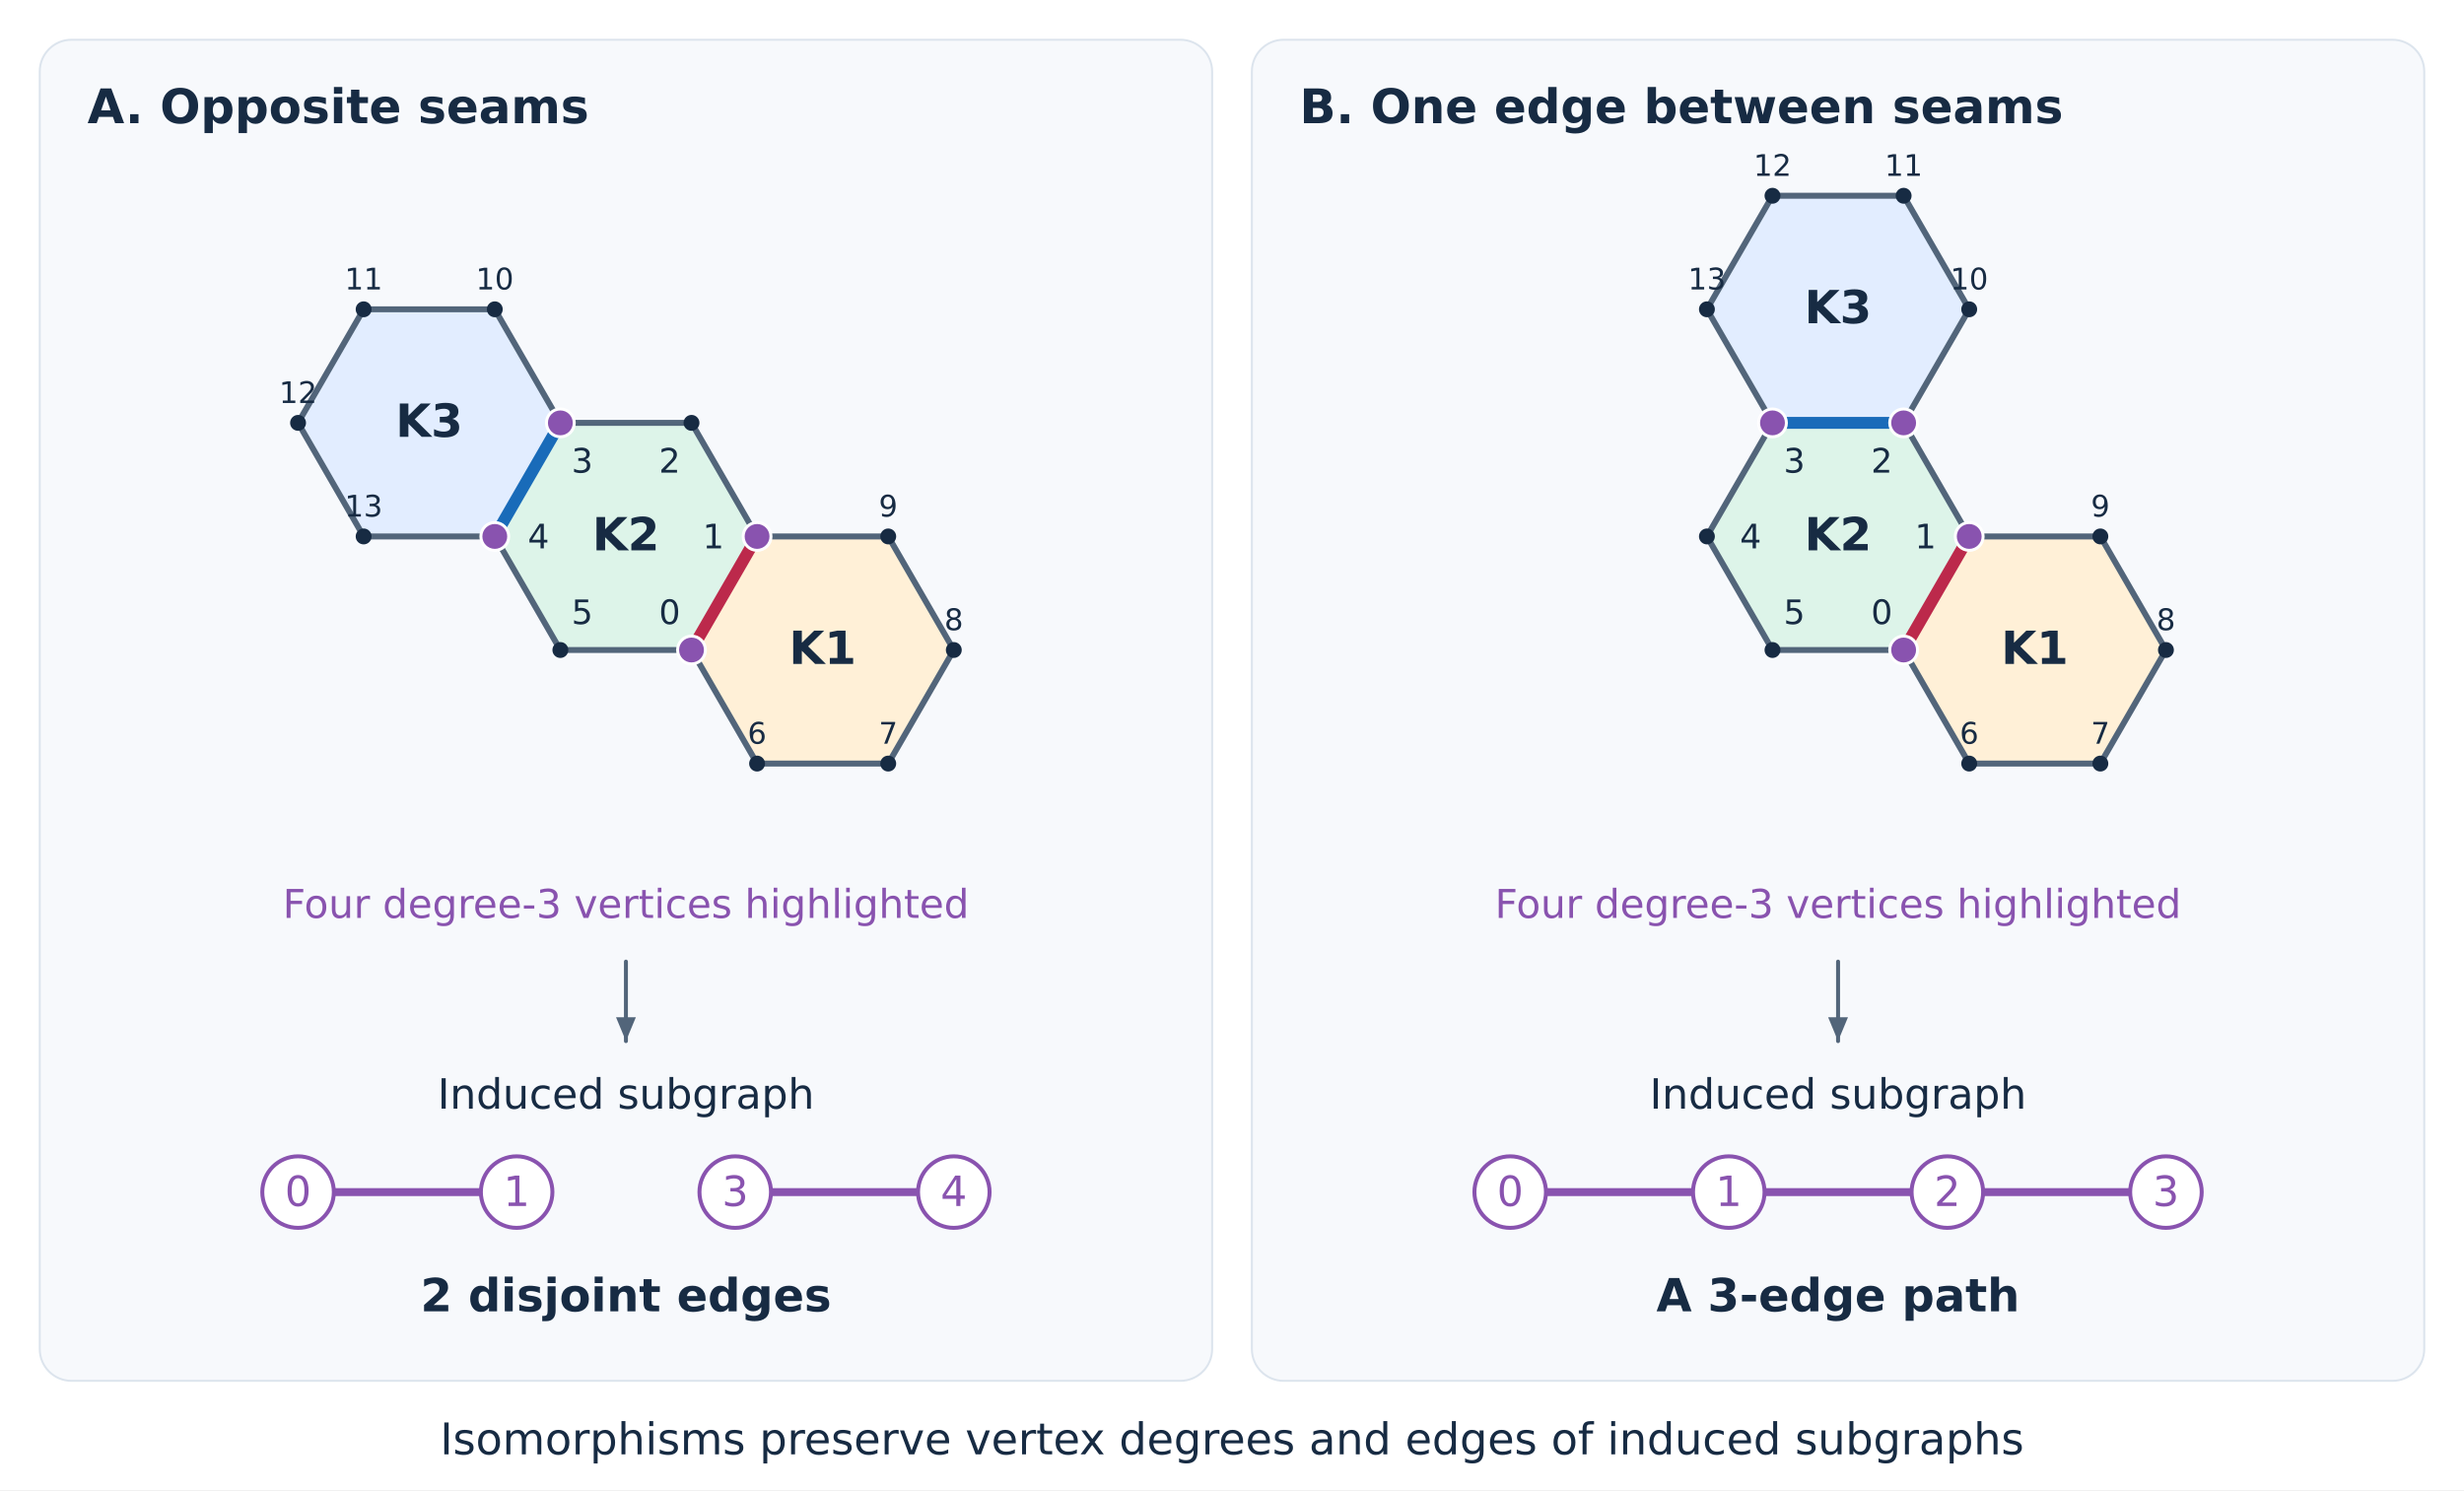
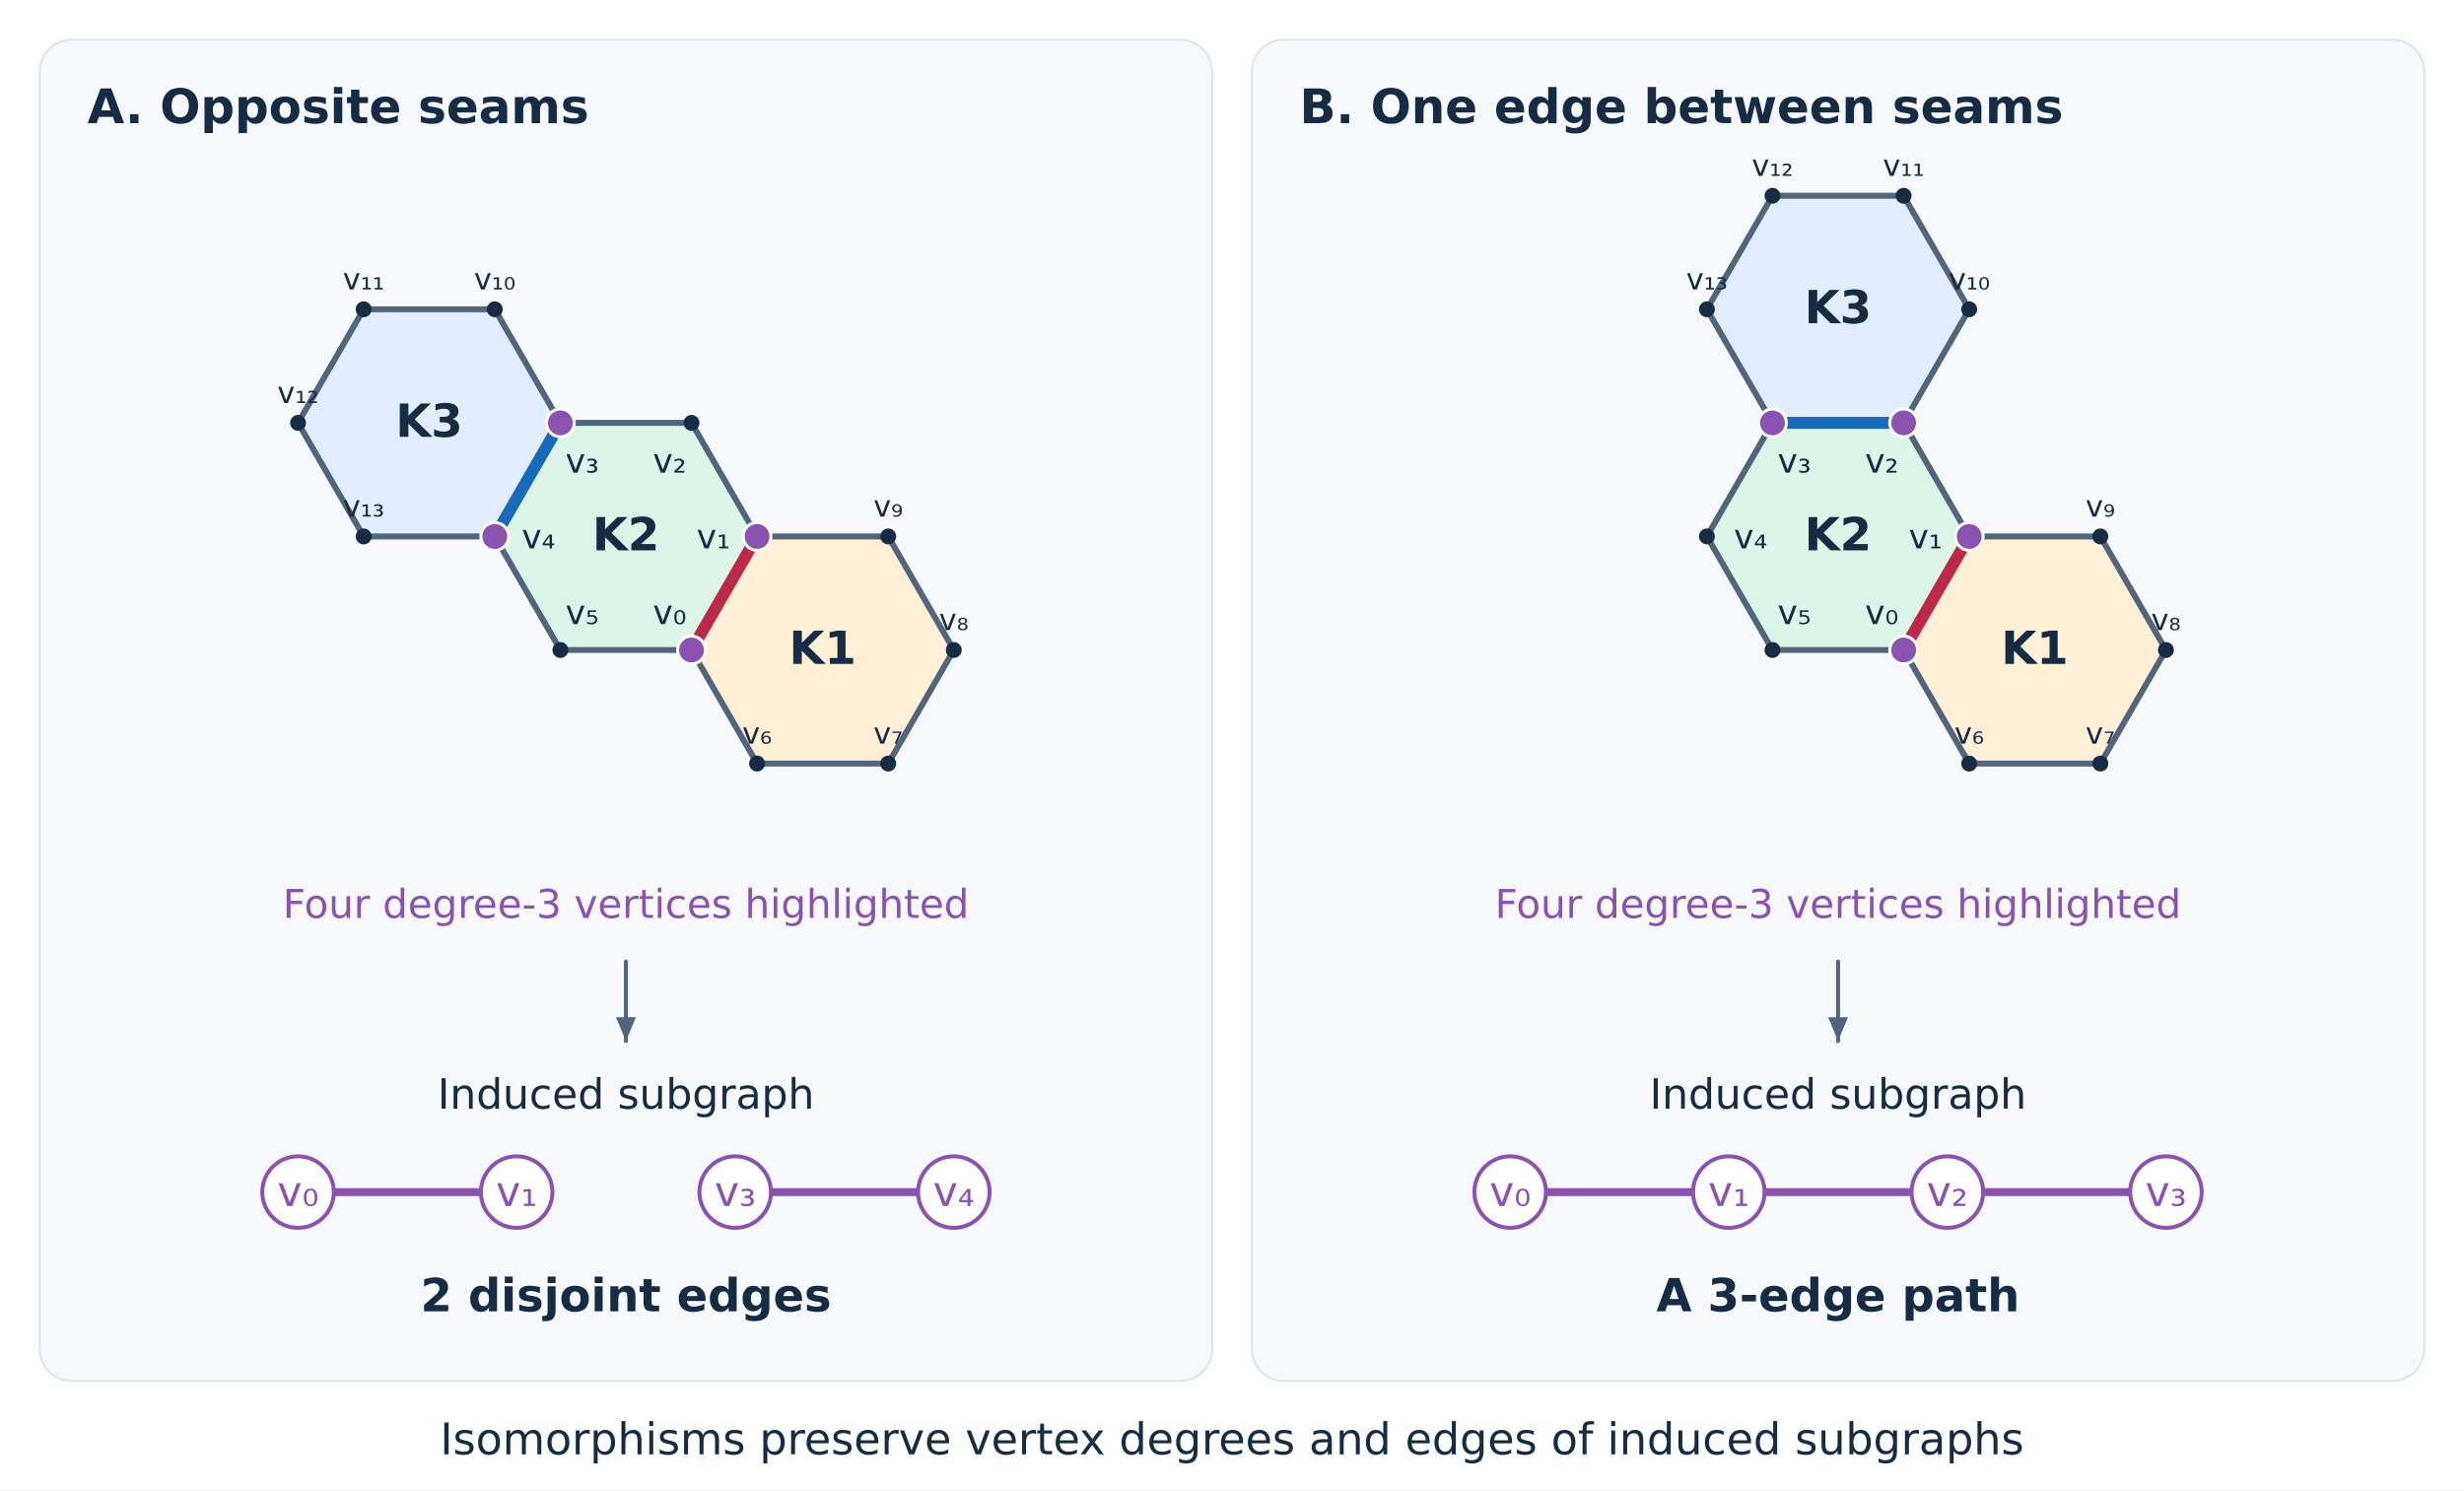
<svg xmlns="http://www.w3.org/2000/svg" width="1240" height="750" viewBox="0 0 1240 750" role="img" aria-labelledby="title desc">
  <rect width="1240" height="750" fill="white" />
  <g font-family="DejaVu Sans, Arial, sans-serif">
    <rect x="20" y="20" width="590" height="675" rx="16" fill="#f7f9fc" stroke="#dce4ed" />
    <text x="44.00" y="62.00" font-size="24" fill="#172b43" text-anchor="start" font-weight="bold">A. Opposite seams</text>
    <polygon points="348.00,327.16 381.00,270.00 447.00,270.00 480.00,327.16 447.00,384.32 381.00,384.32" fill="#fff0d7" />
    <text x="414.00" y="334.16" font-size="23" fill="#172b43" text-anchor="middle" font-weight="bold">K1</text>
    <polygon points="348.00,327.16 381.00,270.00 348.00,212.84 282.00,212.84 249.00,270.00 282.00,327.16" fill="#ddf4e9" />
    <text x="315.00" y="277.00" font-size="23" fill="#172b43" text-anchor="middle" font-weight="bold">K2</text>
    <polygon points="282.00,212.84 249.00,270.00 183.00,270.00 150.00,212.84 183.00,155.68 249.00,155.68" fill="#e2edff" />
    <text x="216.00" y="219.84" font-size="23" fill="#172b43" text-anchor="middle" font-weight="bold">K3</text>
    <line x1="348.00" y1="327.16" x2="381.00" y2="270.00" stroke="#52657a" stroke-width="3" stroke-linecap="round" />
    <line x1="381.00" y1="270.00" x2="348.00" y2="212.84" stroke="#52657a" stroke-width="3" stroke-linecap="round" />
    <line x1="249.00" y1="155.68" x2="183.00" y2="155.68" stroke="#52657a" stroke-width="3" stroke-linecap="round" />
    <line x1="282.00" y1="212.84" x2="249.00" y2="270.00" stroke="#52657a" stroke-width="3" stroke-linecap="round" />
    <line x1="249.00" y1="270.00" x2="183.00" y2="270.00" stroke="#52657a" stroke-width="3" stroke-linecap="round" />
    <line x1="150.00" y1="212.84" x2="183.00" y2="270.00" stroke="#52657a" stroke-width="3" stroke-linecap="round" />
    <line x1="282.00" y1="212.84" x2="249.00" y2="155.68" stroke="#52657a" stroke-width="3" stroke-linecap="round" />
    <line x1="348.00" y1="327.16" x2="381.00" y2="384.32" stroke="#52657a" stroke-width="3" stroke-linecap="round" />
    <line x1="348.00" y1="212.84" x2="282.00" y2="212.84" stroke="#52657a" stroke-width="3" stroke-linecap="round" />
    <line x1="381.00" y1="384.32" x2="447.00" y2="384.32" stroke="#52657a" stroke-width="3" stroke-linecap="round" />
    <line x1="249.00" y1="270.00" x2="282.00" y2="327.16" stroke="#52657a" stroke-width="3" stroke-linecap="round" />
    <line x1="480.00" y1="327.16" x2="447.00" y2="270.00" stroke="#52657a" stroke-width="3" stroke-linecap="round" />
    <line x1="183.00" y1="155.68" x2="150.00" y2="212.84" stroke="#52657a" stroke-width="3" stroke-linecap="round" />
    <line x1="348.00" y1="327.16" x2="282.00" y2="327.16" stroke="#52657a" stroke-width="3" stroke-linecap="round" />
    <line x1="381.00" y1="270.00" x2="447.00" y2="270.00" stroke="#52657a" stroke-width="3" stroke-linecap="round" />
    <line x1="447.00" y1="384.32" x2="480.00" y2="327.16" stroke="#52657a" stroke-width="3" stroke-linecap="round" />
    <line x1="348.00" y1="327.16" x2="381.00" y2="270.00" stroke="#bc294b" stroke-width="6" stroke-linecap="round" />
    <line x1="282.00" y1="212.84" x2="249.00" y2="270.00" stroke="#196bb9" stroke-width="6" stroke-linecap="round" />
    <circle cx="348.00" cy="327.16" r="4" fill="#172b43" stroke="none" stroke-width="2" />
-     <text x="337.00" y="314.11" font-size="17" fill="#172b43" text-anchor="middle" font-weight="normal">0</text>
+     <text x="337.00" y="314.11" font-size="17" fill="#172b43" text-anchor="middle" font-weight="normal">v₀</text>
    <circle cx="381.00" cy="270.00" r="4" fill="#172b43" stroke="none" stroke-width="2" />
-     <text x="359.00" y="276.00" font-size="17" fill="#172b43" text-anchor="middle" font-weight="normal">1</text>
+     <text x="359.00" y="276.00" font-size="17" fill="#172b43" text-anchor="middle" font-weight="normal">v₁</text>
    <circle cx="348.00" cy="212.84" r="4" fill="#172b43" stroke="none" stroke-width="2" />
-     <text x="337.00" y="237.89" font-size="17" fill="#172b43" text-anchor="middle" font-weight="normal">2</text>
+     <text x="337.00" y="237.89" font-size="17" fill="#172b43" text-anchor="middle" font-weight="normal">v₂</text>
    <circle cx="282.00" cy="212.84" r="4" fill="#172b43" stroke="none" stroke-width="2" />
-     <text x="293.00" y="237.89" font-size="17" fill="#172b43" text-anchor="middle" font-weight="normal">3</text>
+     <text x="293.00" y="237.89" font-size="17" fill="#172b43" text-anchor="middle" font-weight="normal">v₃</text>
    <circle cx="249.00" cy="270.00" r="4" fill="#172b43" stroke="none" stroke-width="2" />
-     <text x="271.00" y="276.00" font-size="17" fill="#172b43" text-anchor="middle" font-weight="normal">4</text>
+     <text x="271.00" y="276.00" font-size="17" fill="#172b43" text-anchor="middle" font-weight="normal">v₄</text>
    <circle cx="282.00" cy="327.16" r="4" fill="#172b43" stroke="none" stroke-width="2" />
-     <text x="293.00" y="314.11" font-size="17" fill="#172b43" text-anchor="middle" font-weight="normal">5</text>
+     <text x="293.00" y="314.11" font-size="17" fill="#172b43" text-anchor="middle" font-weight="normal">v₅</text>
    <circle cx="447.00" cy="270.00" r="4" fill="#172b43" stroke="none" stroke-width="2" />
-     <text x="447.00" y="260.00" font-size="15" fill="#172b43" text-anchor="middle" font-weight="normal">9</text>
+     <text x="447.00" y="260.00" font-size="15" fill="#172b43" text-anchor="middle" font-weight="normal">v₉</text>
    <circle cx="480.00" cy="327.16" r="4" fill="#172b43" stroke="none" stroke-width="2" />
-     <text x="480.00" y="317.16" font-size="15" fill="#172b43" text-anchor="middle" font-weight="normal">8</text>
+     <text x="480.00" y="317.16" font-size="15" fill="#172b43" text-anchor="middle" font-weight="normal">v₈</text>
    <circle cx="447.00" cy="384.32" r="4" fill="#172b43" stroke="none" stroke-width="2" />
-     <text x="447.00" y="374.32" font-size="15" fill="#172b43" text-anchor="middle" font-weight="normal">7</text>
+     <text x="447.00" y="374.32" font-size="15" fill="#172b43" text-anchor="middle" font-weight="normal">v₇</text>
    <circle cx="381.00" cy="384.32" r="4" fill="#172b43" stroke="none" stroke-width="2" />
-     <text x="381.00" y="374.32" font-size="15" fill="#172b43" text-anchor="middle" font-weight="normal">6</text>
+     <text x="381.00" y="374.32" font-size="15" fill="#172b43" text-anchor="middle" font-weight="normal">v₆</text>
    <circle cx="183.00" cy="270.00" r="4" fill="#172b43" stroke="none" stroke-width="2" />
-     <text x="183.00" y="260.00" font-size="15" fill="#172b43" text-anchor="middle" font-weight="normal">13</text>
+     <text x="183.00" y="260.00" font-size="15" fill="#172b43" text-anchor="middle" font-weight="normal">v₁₃</text>
    <circle cx="150.00" cy="212.84" r="4" fill="#172b43" stroke="none" stroke-width="2" />
-     <text x="150.00" y="202.84" font-size="15" fill="#172b43" text-anchor="middle" font-weight="normal">12</text>
+     <text x="150.00" y="202.84" font-size="15" fill="#172b43" text-anchor="middle" font-weight="normal">v₁₂</text>
    <circle cx="183.00" cy="155.68" r="4" fill="#172b43" stroke="none" stroke-width="2" />
-     <text x="183.00" y="145.68" font-size="15" fill="#172b43" text-anchor="middle" font-weight="normal">11</text>
+     <text x="183.00" y="145.68" font-size="15" fill="#172b43" text-anchor="middle" font-weight="normal">v₁₁</text>
    <circle cx="249.00" cy="155.68" r="4" fill="#172b43" stroke="none" stroke-width="2" />
-     <text x="249.00" y="145.68" font-size="15" fill="#172b43" text-anchor="middle" font-weight="normal">10</text>
+     <text x="249.00" y="145.68" font-size="15" fill="#172b43" text-anchor="middle" font-weight="normal">v₁₀</text>
    <circle cx="348.00" cy="327.16" r="7" fill="#8953af" stroke="white" stroke-width="1.5" />
    <circle cx="381.00" cy="270.00" r="7" fill="#8953af" stroke="white" stroke-width="1.5" />
    <circle cx="282.00" cy="212.84" r="7" fill="#8953af" stroke="white" stroke-width="1.5" />
    <circle cx="249.00" cy="270.00" r="7" fill="#8953af" stroke="white" stroke-width="1.5" />
    <text x="315.00" y="462.00" font-size="20" fill="#8953af" text-anchor="middle" font-weight="normal">Four degree-3 vertices highlighted</text>
    <line x1="315.00" y1="484.00" x2="315.00" y2="524.00" stroke="#52657a" stroke-width="2" stroke-linecap="round" />
    <polygon points="315.00,524.00 320.00,512.00 310.00,512.00" fill="#52657a" />
    <text x="315.00" y="558.00" font-size="21" fill="#172b43" text-anchor="middle" font-weight="normal">Induced subgraph</text>
    <line x1="150.00" y1="600.00" x2="260.00" y2="600.00" stroke="#8953af" stroke-width="4" stroke-linecap="round" />
    <line x1="370.00" y1="600.00" x2="480.00" y2="600.00" stroke="#8953af" stroke-width="4" stroke-linecap="round" />
    <circle cx="150.00" cy="600.00" r="18" fill="white" stroke="#8953af" stroke-width="2" />
-     <text x="150.00" y="607.00" font-size="21" fill="#8953af" text-anchor="middle" font-weight="normal">0</text>
+     <text x="150.00" y="607.00" font-size="21" fill="#8953af" text-anchor="middle" font-weight="normal">v₀</text>
    <circle cx="260.00" cy="600.00" r="18" fill="white" stroke="#8953af" stroke-width="2" />
-     <text x="260.00" y="607.00" font-size="21" fill="#8953af" text-anchor="middle" font-weight="normal">1</text>
+     <text x="260.00" y="607.00" font-size="21" fill="#8953af" text-anchor="middle" font-weight="normal">v₁</text>
    <circle cx="370.00" cy="600.00" r="18" fill="white" stroke="#8953af" stroke-width="2" />
-     <text x="370.00" y="607.00" font-size="21" fill="#8953af" text-anchor="middle" font-weight="normal">3</text>
+     <text x="370.00" y="607.00" font-size="21" fill="#8953af" text-anchor="middle" font-weight="normal">v₃</text>
    <circle cx="480.00" cy="600.00" r="18" fill="white" stroke="#8953af" stroke-width="2" />
-     <text x="480.00" y="607.00" font-size="21" fill="#8953af" text-anchor="middle" font-weight="normal">4</text>
+     <text x="480.00" y="607.00" font-size="21" fill="#8953af" text-anchor="middle" font-weight="normal">v₄</text>
    <text x="315.00" y="660.00" font-size="23" fill="#172b43" text-anchor="middle" font-weight="bold">2 disjoint edges</text>
    <rect x="630" y="20" width="590" height="675" rx="16" fill="#f7f9fc" stroke="#dce4ed" />
    <text x="654.00" y="62.00" font-size="24" fill="#172b43" text-anchor="start" font-weight="bold">B. One edge between seams</text>
    <polygon points="958.00,327.16 991.00,270.00 1057.00,270.00 1090.00,327.16 1057.00,384.32 991.00,384.32" fill="#fff0d7" />
    <text x="1024.00" y="334.16" font-size="23" fill="#172b43" text-anchor="middle" font-weight="bold">K1</text>
    <polygon points="958.00,327.16 991.00,270.00 958.00,212.84 892.00,212.84 859.00,270.00 892.00,327.16" fill="#ddf4e9" />
    <text x="925.00" y="277.00" font-size="23" fill="#172b43" text-anchor="middle" font-weight="bold">K2</text>
    <polygon points="958.00,212.84 892.00,212.84 859.00,155.68 892.00,98.53 958.00,98.53 991.00,155.68" fill="#e2edff" />
    <text x="925.00" y="162.68" font-size="23" fill="#172b43" text-anchor="middle" font-weight="bold">K3</text>
    <line x1="958.00" y1="327.16" x2="991.00" y2="270.00" stroke="#52657a" stroke-width="3" stroke-linecap="round" />
    <line x1="991.00" y1="270.00" x2="958.00" y2="212.84" stroke="#52657a" stroke-width="3" stroke-linecap="round" />
    <line x1="991.00" y1="155.68" x2="958.00" y2="98.53" stroke="#52657a" stroke-width="3" stroke-linecap="round" />
    <line x1="892.00" y1="212.84" x2="859.00" y2="270.00" stroke="#52657a" stroke-width="3" stroke-linecap="round" />
    <line x1="958.00" y1="212.84" x2="991.00" y2="155.68" stroke="#52657a" stroke-width="3" stroke-linecap="round" />
    <line x1="892.00" y1="98.53" x2="859.00" y2="155.68" stroke="#52657a" stroke-width="3" stroke-linecap="round" />
    <line x1="958.00" y1="327.16" x2="991.00" y2="384.32" stroke="#52657a" stroke-width="3" stroke-linecap="round" />
    <line x1="958.00" y1="212.84" x2="892.00" y2="212.84" stroke="#52657a" stroke-width="3" stroke-linecap="round" />
    <line x1="991.00" y1="384.32" x2="1057.00" y2="384.32" stroke="#52657a" stroke-width="3" stroke-linecap="round" />
    <line x1="859.00" y1="270.00" x2="892.00" y2="327.16" stroke="#52657a" stroke-width="3" stroke-linecap="round" />
    <line x1="1090.00" y1="327.16" x2="1057.00" y2="270.00" stroke="#52657a" stroke-width="3" stroke-linecap="round" />
    <line x1="892.00" y1="212.84" x2="859.00" y2="155.68" stroke="#52657a" stroke-width="3" stroke-linecap="round" />
    <line x1="958.00" y1="98.53" x2="892.00" y2="98.53" stroke="#52657a" stroke-width="3" stroke-linecap="round" />
    <line x1="958.00" y1="327.16" x2="892.00" y2="327.16" stroke="#52657a" stroke-width="3" stroke-linecap="round" />
    <line x1="991.00" y1="270.00" x2="1057.00" y2="270.00" stroke="#52657a" stroke-width="3" stroke-linecap="round" />
    <line x1="1057.00" y1="384.32" x2="1090.00" y2="327.16" stroke="#52657a" stroke-width="3" stroke-linecap="round" />
    <line x1="958.00" y1="327.16" x2="991.00" y2="270.00" stroke="#bc294b" stroke-width="6" stroke-linecap="round" />
    <line x1="958.00" y1="212.84" x2="892.00" y2="212.84" stroke="#196bb9" stroke-width="6" stroke-linecap="round" />
    <circle cx="958.00" cy="327.16" r="4" fill="#172b43" stroke="none" stroke-width="2" />
-     <text x="947.00" y="314.11" font-size="17" fill="#172b43" text-anchor="middle" font-weight="normal">0</text>
+     <text x="947.00" y="314.11" font-size="17" fill="#172b43" text-anchor="middle" font-weight="normal">v₀</text>
    <circle cx="991.00" cy="270.00" r="4" fill="#172b43" stroke="none" stroke-width="2" />
-     <text x="969.00" y="276.00" font-size="17" fill="#172b43" text-anchor="middle" font-weight="normal">1</text>
+     <text x="969.00" y="276.00" font-size="17" fill="#172b43" text-anchor="middle" font-weight="normal">v₁</text>
    <circle cx="958.00" cy="212.84" r="4" fill="#172b43" stroke="none" stroke-width="2" />
-     <text x="947.00" y="237.89" font-size="17" fill="#172b43" text-anchor="middle" font-weight="normal">2</text>
+     <text x="947.00" y="237.89" font-size="17" fill="#172b43" text-anchor="middle" font-weight="normal">v₂</text>
    <circle cx="892.00" cy="212.84" r="4" fill="#172b43" stroke="none" stroke-width="2" />
-     <text x="903.00" y="237.89" font-size="17" fill="#172b43" text-anchor="middle" font-weight="normal">3</text>
+     <text x="903.00" y="237.89" font-size="17" fill="#172b43" text-anchor="middle" font-weight="normal">v₃</text>
    <circle cx="859.00" cy="270.00" r="4" fill="#172b43" stroke="none" stroke-width="2" />
-     <text x="881.00" y="276.00" font-size="17" fill="#172b43" text-anchor="middle" font-weight="normal">4</text>
+     <text x="881.00" y="276.00" font-size="17" fill="#172b43" text-anchor="middle" font-weight="normal">v₄</text>
    <circle cx="892.00" cy="327.16" r="4" fill="#172b43" stroke="none" stroke-width="2" />
-     <text x="903.00" y="314.11" font-size="17" fill="#172b43" text-anchor="middle" font-weight="normal">5</text>
+     <text x="903.00" y="314.11" font-size="17" fill="#172b43" text-anchor="middle" font-weight="normal">v₅</text>
    <circle cx="1057.00" cy="270.00" r="4" fill="#172b43" stroke="none" stroke-width="2" />
-     <text x="1057.00" y="260.00" font-size="15" fill="#172b43" text-anchor="middle" font-weight="normal">9</text>
+     <text x="1057.00" y="260.00" font-size="15" fill="#172b43" text-anchor="middle" font-weight="normal">v₉</text>
    <circle cx="1090.00" cy="327.16" r="4" fill="#172b43" stroke="none" stroke-width="2" />
-     <text x="1090.00" y="317.16" font-size="15" fill="#172b43" text-anchor="middle" font-weight="normal">8</text>
+     <text x="1090.00" y="317.16" font-size="15" fill="#172b43" text-anchor="middle" font-weight="normal">v₈</text>
    <circle cx="1057.00" cy="384.32" r="4" fill="#172b43" stroke="none" stroke-width="2" />
-     <text x="1057.00" y="374.32" font-size="15" fill="#172b43" text-anchor="middle" font-weight="normal">7</text>
+     <text x="1057.00" y="374.32" font-size="15" fill="#172b43" text-anchor="middle" font-weight="normal">v₇</text>
    <circle cx="991.00" cy="384.32" r="4" fill="#172b43" stroke="none" stroke-width="2" />
-     <text x="991.00" y="374.32" font-size="15" fill="#172b43" text-anchor="middle" font-weight="normal">6</text>
+     <text x="991.00" y="374.32" font-size="15" fill="#172b43" text-anchor="middle" font-weight="normal">v₆</text>
    <circle cx="859.00" cy="155.68" r="4" fill="#172b43" stroke="none" stroke-width="2" />
-     <text x="859.00" y="145.68" font-size="15" fill="#172b43" text-anchor="middle" font-weight="normal">13</text>
+     <text x="859.00" y="145.68" font-size="15" fill="#172b43" text-anchor="middle" font-weight="normal">v₁₃</text>
    <circle cx="892.00" cy="98.53" r="4" fill="#172b43" stroke="none" stroke-width="2" />
-     <text x="892.00" y="88.53" font-size="15" fill="#172b43" text-anchor="middle" font-weight="normal">12</text>
+     <text x="892.00" y="88.53" font-size="15" fill="#172b43" text-anchor="middle" font-weight="normal">v₁₂</text>
    <circle cx="958.00" cy="98.53" r="4" fill="#172b43" stroke="none" stroke-width="2" />
-     <text x="958.00" y="88.53" font-size="15" fill="#172b43" text-anchor="middle" font-weight="normal">11</text>
+     <text x="958.00" y="88.53" font-size="15" fill="#172b43" text-anchor="middle" font-weight="normal">v₁₁</text>
    <circle cx="991.00" cy="155.68" r="4" fill="#172b43" stroke="none" stroke-width="2" />
-     <text x="991.00" y="145.68" font-size="15" fill="#172b43" text-anchor="middle" font-weight="normal">10</text>
+     <text x="991.00" y="145.68" font-size="15" fill="#172b43" text-anchor="middle" font-weight="normal">v₁₀</text>
    <circle cx="958.00" cy="327.16" r="7" fill="#8953af" stroke="white" stroke-width="1.5" />
    <circle cx="991.00" cy="270.00" r="7" fill="#8953af" stroke="white" stroke-width="1.5" />
    <circle cx="958.00" cy="212.84" r="7" fill="#8953af" stroke="white" stroke-width="1.5" />
    <circle cx="892.00" cy="212.84" r="7" fill="#8953af" stroke="white" stroke-width="1.5" />
    <text x="925.00" y="462.00" font-size="20" fill="#8953af" text-anchor="middle" font-weight="normal">Four degree-3 vertices highlighted</text>
    <line x1="925.00" y1="484.00" x2="925.00" y2="524.00" stroke="#52657a" stroke-width="2" stroke-linecap="round" />
    <polygon points="925.00,524.00 930.00,512.00 920.00,512.00" fill="#52657a" />
    <text x="925.00" y="558.00" font-size="21" fill="#172b43" text-anchor="middle" font-weight="normal">Induced subgraph</text>
    <line x1="760.00" y1="600.00" x2="870.00" y2="600.00" stroke="#8953af" stroke-width="4" stroke-linecap="round" />
    <line x1="870.00" y1="600.00" x2="980.00" y2="600.00" stroke="#8953af" stroke-width="4" stroke-linecap="round" />
    <line x1="980.00" y1="600.00" x2="1090.00" y2="600.00" stroke="#8953af" stroke-width="4" stroke-linecap="round" />
    <circle cx="760.00" cy="600.00" r="18" fill="white" stroke="#8953af" stroke-width="2" />
-     <text x="760.00" y="607.00" font-size="21" fill="#8953af" text-anchor="middle" font-weight="normal">0</text>
+     <text x="760.00" y="607.00" font-size="21" fill="#8953af" text-anchor="middle" font-weight="normal">v₀</text>
    <circle cx="870.00" cy="600.00" r="18" fill="white" stroke="#8953af" stroke-width="2" />
-     <text x="870.00" y="607.00" font-size="21" fill="#8953af" text-anchor="middle" font-weight="normal">1</text>
+     <text x="870.00" y="607.00" font-size="21" fill="#8953af" text-anchor="middle" font-weight="normal">v₁</text>
    <circle cx="980.00" cy="600.00" r="18" fill="white" stroke="#8953af" stroke-width="2" />
-     <text x="980.00" y="607.00" font-size="21" fill="#8953af" text-anchor="middle" font-weight="normal">2</text>
+     <text x="980.00" y="607.00" font-size="21" fill="#8953af" text-anchor="middle" font-weight="normal">v₂</text>
    <circle cx="1090.00" cy="600.00" r="18" fill="white" stroke="#8953af" stroke-width="2" />
-     <text x="1090.00" y="607.00" font-size="21" fill="#8953af" text-anchor="middle" font-weight="normal">3</text>
+     <text x="1090.00" y="607.00" font-size="21" fill="#8953af" text-anchor="middle" font-weight="normal">v₃</text>
    <text x="925.00" y="660.00" font-size="23" fill="#172b43" text-anchor="middle" font-weight="bold">A 3-edge path</text>
    <text x="620.00" y="732.00" font-size="22" fill="#172b43" text-anchor="middle" font-weight="normal">Isomorphisms preserve vertex degrees and edges of induced subgraphs</text>
  </g>
</svg>
